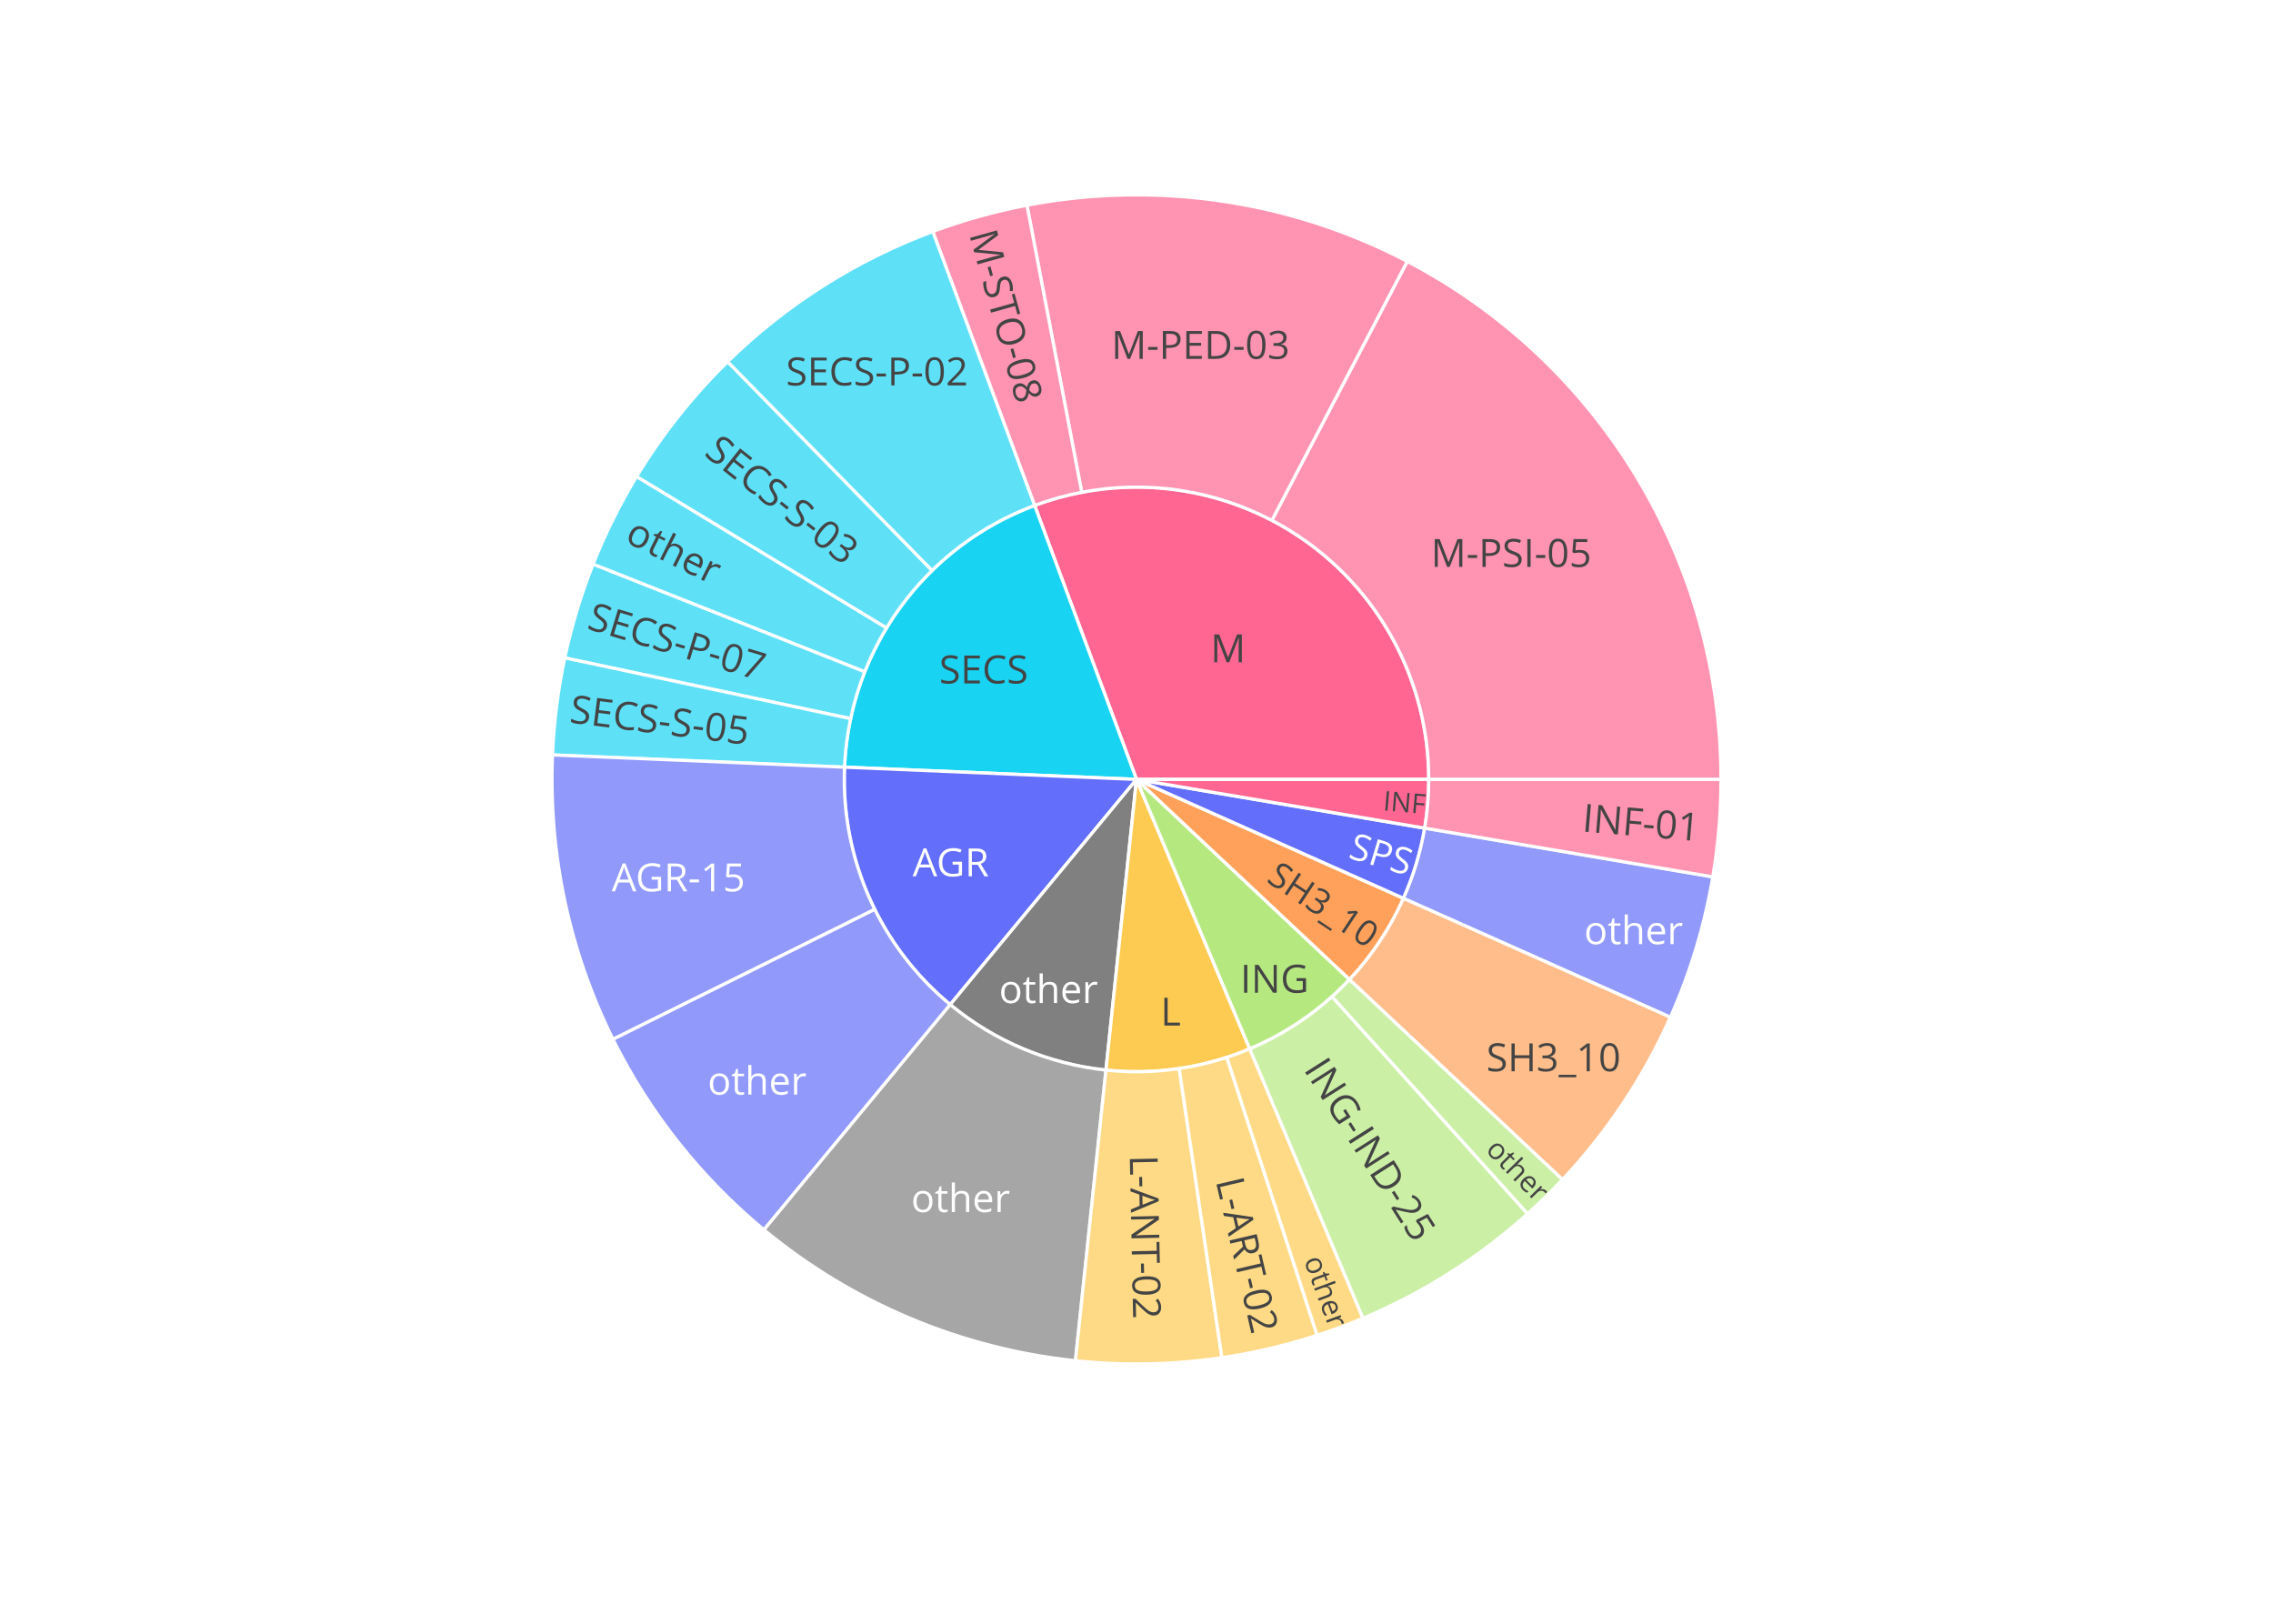
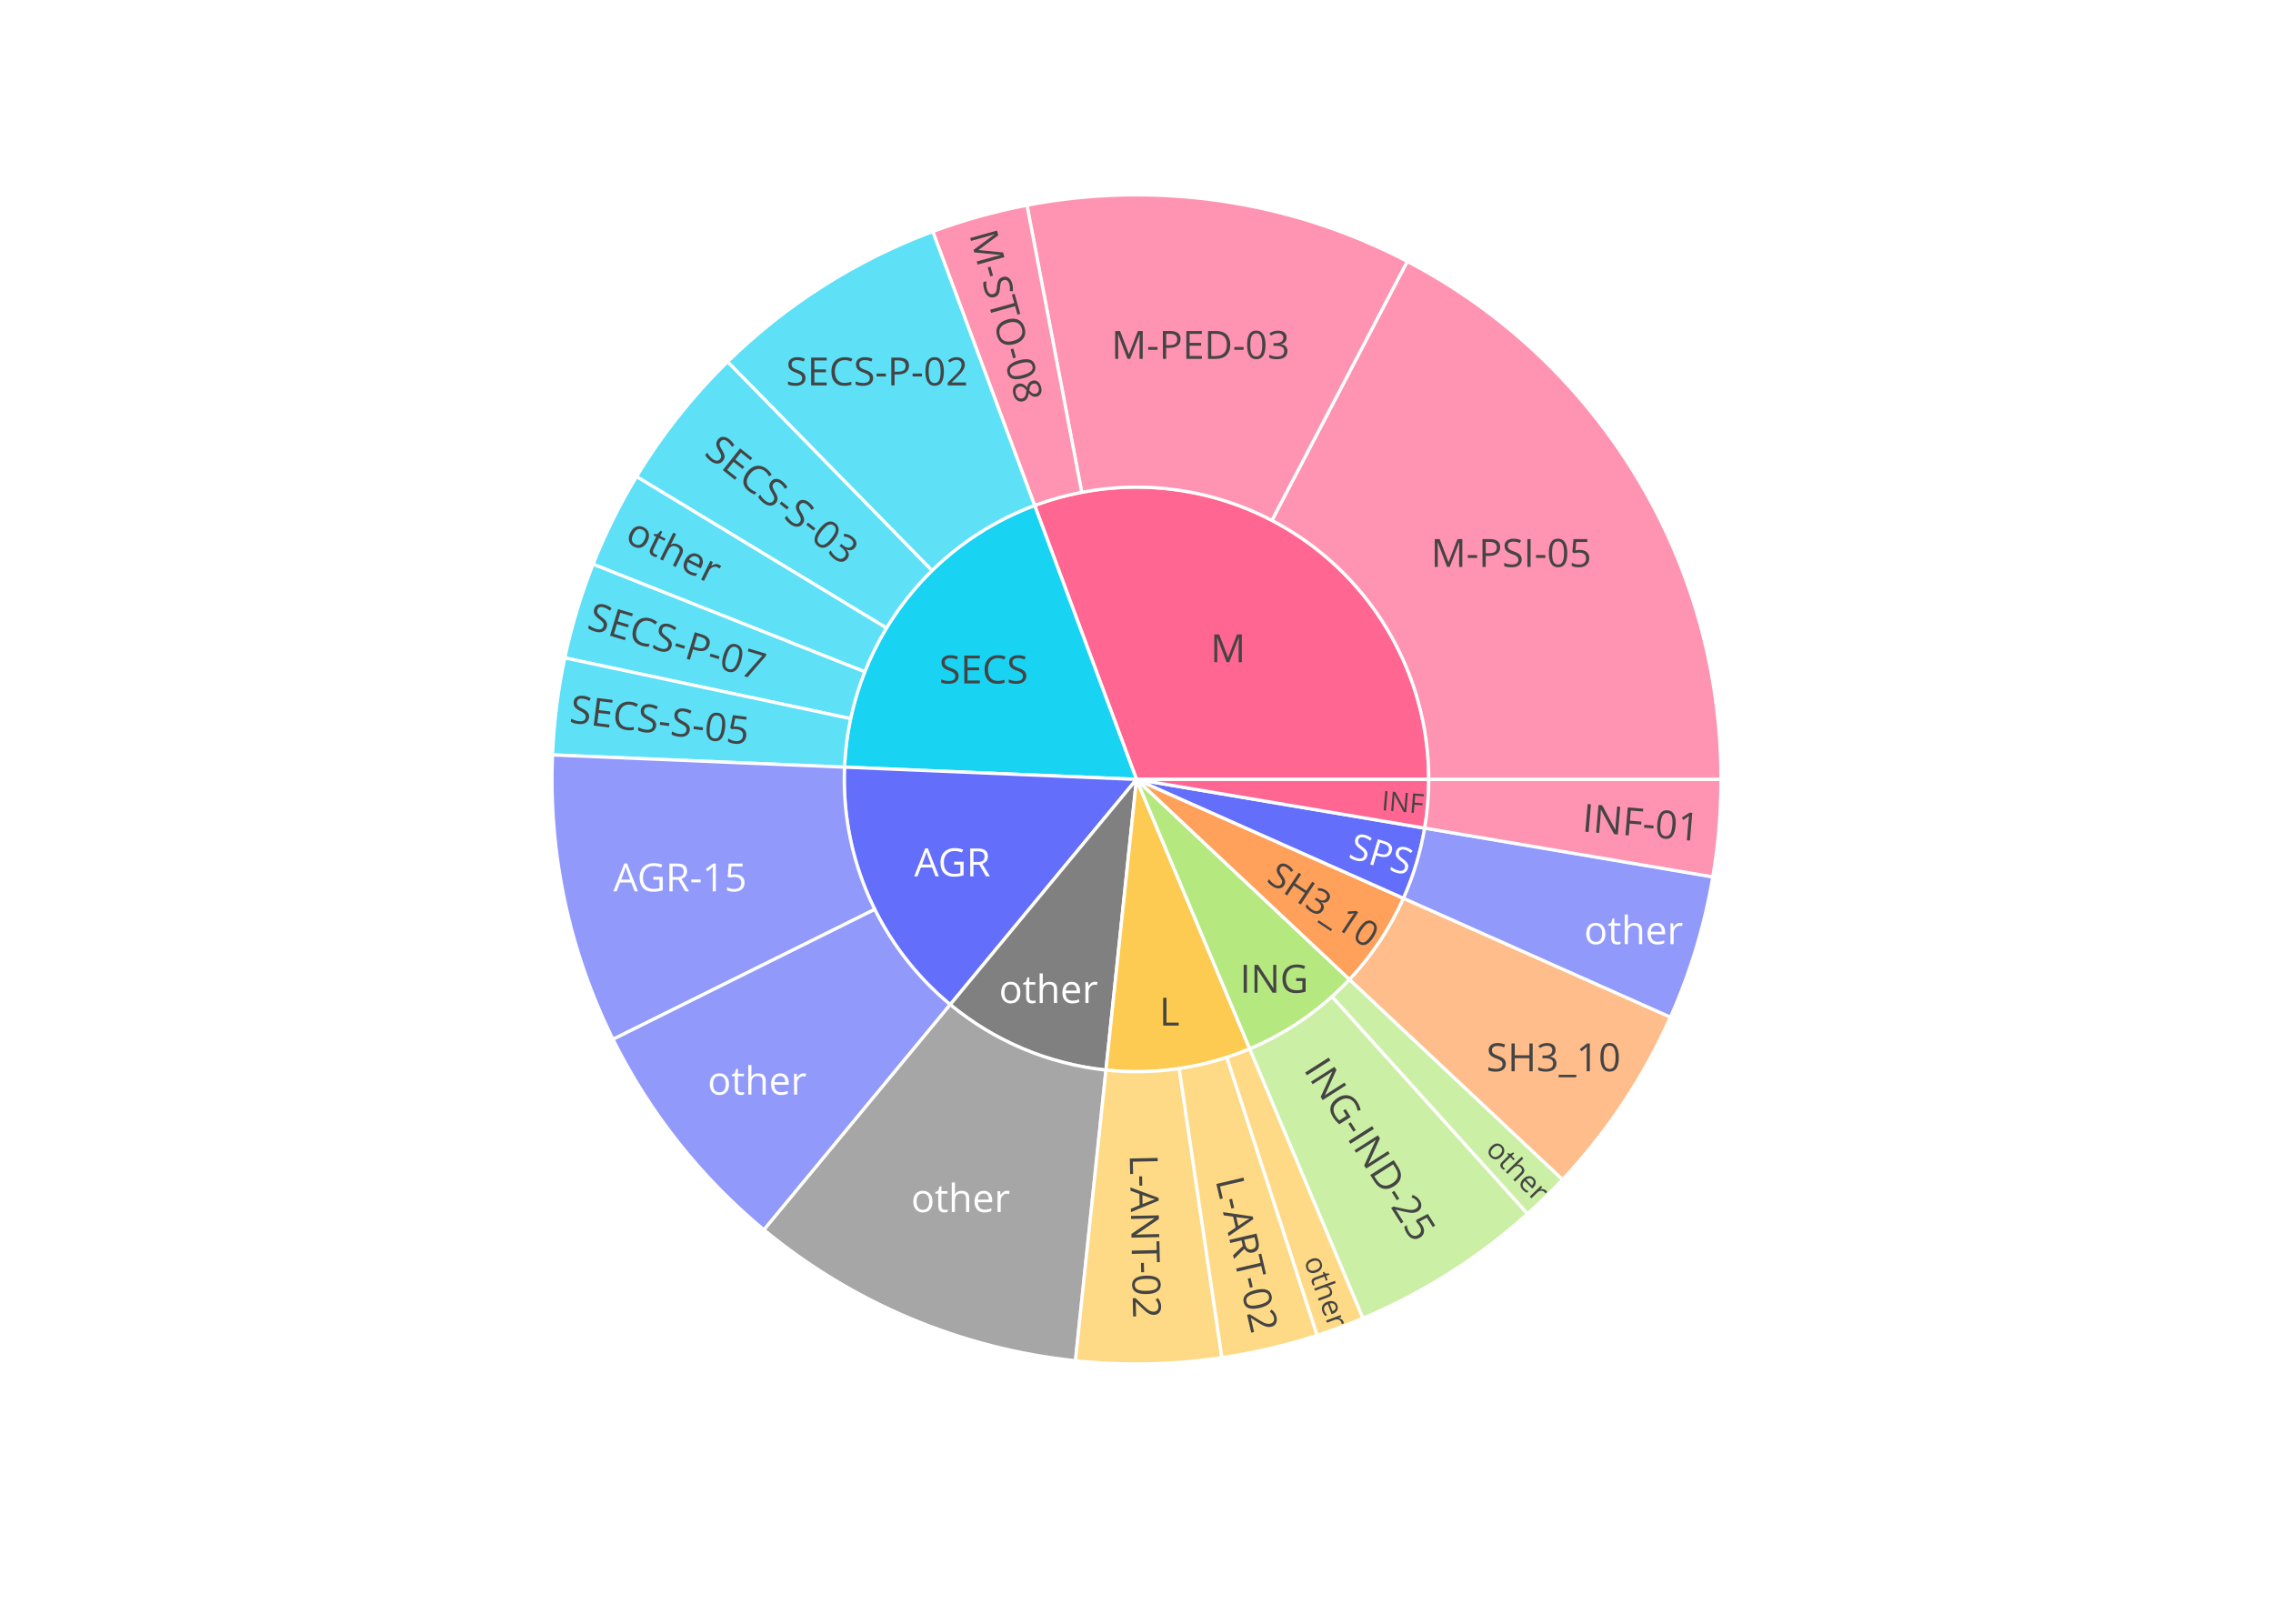
<svg xmlns="http://www.w3.org/2000/svg" class="main-svg" width="700" height="500" style="" viewBox="0 0 700 500">
  <rect x="0" y="0" width="700" height="500" style="fill: rgb(255, 255, 255); fill-opacity: 1;" />
-   <defs id="defs-6a8b5f">
+   <defs id="defs-6ae267">
    <g class="clips" />
    <g class="gradients" />
    <g class="patterns" />
  </defs>
  <g class="bglayer" />
  <g class="layer-below">
    <g class="imagelayer" />
    <g class="shapelayer" />
  </g>
  <g class="cartesianlayer" />
  <g class="polarlayer" />
  <g class="smithlayer" />
  <g class="ternarylayer" />
  <g class="geolayer" />
  <g class="funnelarealayer" />
  <g class="pielayer" />
  <g class="iciclelayer" />
  <g class="treemaplayer" />
  <g class="sunburstlayer">
    <g class="trace sunburst" stroke-linejoin="round" style="opacity: 1;">
      <g class="slice cursor-pointer">
        <path class="surface" d="M350,240L440,240A90,90 0,0,0 318.629,155.645L350,240A0,0 0,0,1 350,240Z" style="pointer-events: none; stroke-width: 1; fill: rgb(255, 102, 146); fill-opacity: 1; stroke: rgb(255, 255, 255); stroke-opacity: 1;" />
        <g class="slicetext">
          <text data-notex="1" class="slicetext" text-anchor="middle" x="0" y="0" style="font-family: 'Open Sans', verdana, arial, sans-serif; font-size: 12px; fill: rgb(68, 68, 68); fill-opacity: 1; white-space: pre;" transform="translate(378.2043,203.9193)">M</text>
        </g>
      </g>
      <g class="slice cursor-pointer">
        <path class="surface" d="M350,240L318.629,155.645A90,90 0,0,0 260.079,236.231L350,240A0,0 0,0,1 350,240Z" style="pointer-events: none; stroke-width: 1; fill: rgb(25, 211, 243); fill-opacity: 1; stroke: rgb(255, 255, 255); stroke-opacity: 1;" />
        <g class="slicetext">
-           <text data-notex="1" class="slicetext" text-anchor="middle" x="0" y="0" style="font-family: 'Open Sans', verdana, arial, sans-serif; font-size: 12px; fill: rgb(68, 68, 68); fill-opacity: 1; white-space: pre;" transform="translate(302.9233,210.445)">SECS</text>
+           <text data-notex="1" class="slicetext" text-anchor="middle" x="0" y="0" style="font-family: 'Open Sans', verdana, arial, sans-serif; font-size: 12px; fill: rgb(68, 68, 68); fill-opacity: 1; white-space: pre;" transform="translate(302.9194,210.445)">SECS</text>
        </g>
      </g>
      <g class="slice cursor-pointer">
        <path class="surface" d="M350,240L260.079,236.231A90,90 0,0,0 292.632,309.346L350,240A0,0 0,0,1 350,240Z" style="pointer-events: none; stroke-width: 1; fill: rgb(99, 110, 250); fill-opacity: 1; stroke: rgb(255, 255, 255); stroke-opacity: 1;" />
        <g class="slicetext">
-           <text data-notex="1" class="slicetext" text-anchor="middle" x="0" y="0" style="font-family: 'Open Sans', verdana, arial, sans-serif; font-size: 12px; fill: rgb(255, 255, 255); fill-opacity: 1; white-space: pre;" transform="translate(292.7995,269.8395)">AGR</text>
+           <text data-notex="1" class="slicetext" text-anchor="middle" x="0" y="0" style="font-family: 'Open Sans', verdana, arial, sans-serif; font-size: 12px; fill: rgb(255, 255, 255); fill-opacity: 1; white-space: pre;" transform="translate(293.2897,269.8395)">AGR</text>
        </g>
      </g>
      <g class="slice cursor-pointer">
        <path class="surface" d="M350,240L292.632,309.346A90,90 0,0,0 340.592,329.507L350,240A0,0 0,0,1 350,240Z" style="pointer-events: none; stroke-width: 1; fill: rgb(128, 128, 128); fill-opacity: 1; stroke: rgb(255, 255, 255); stroke-opacity: 1;" />
        <g class="slicetext">
-           <text data-notex="1" class="slicetext" text-anchor="middle" x="0" y="0" style="font-family: 'Open Sans', verdana, arial, sans-serif; font-size: 12px; fill: rgb(255, 255, 255); fill-opacity: 1; white-space: pre;" transform="translate(322.8949,308.8643)">other</text>
+           <text data-notex="1" class="slicetext" text-anchor="middle" x="0" y="0" style="font-family: 'Open Sans', verdana, arial, sans-serif; font-size: 12px; fill: rgb(255, 255, 255); fill-opacity: 1; white-space: pre;" transform="translate(322.8968,308.8643)">other</text>
        </g>
      </g>
      <g class="slice cursor-pointer">
        <path class="surface" d="M350,240L340.592,329.507A90,90 0,0,0 384.876,322.968L350,240A0,0 0,0,1 350,240Z" style="pointer-events: none; stroke-width: 1; fill: rgb(254, 203, 82); fill-opacity: 1; stroke: rgb(255, 255, 255); stroke-opacity: 1;" />
        <g class="slicetext">
-           <text data-notex="1" class="slicetext" text-anchor="middle" x="0" y="0" style="font-family: 'Open Sans', verdana, arial, sans-serif; font-size: 12px; fill: rgb(68, 68, 68); fill-opacity: 1; white-space: pre;" transform="translate(360.529,315.8023)">L</text>
+           <text data-notex="1" class="slicetext" text-anchor="middle" x="0" y="0" style="font-family: 'Open Sans', verdana, arial, sans-serif; font-size: 12px; fill: rgb(68, 68, 68); fill-opacity: 1; white-space: pre;" transform="translate(360.1618,315.8023)">L</text>
        </g>
      </g>
      <g class="slice cursor-pointer">
        <path class="surface" d="M350,240L384.876,322.968A90,90 0,0,0 415.607,301.609L350,240A0,0 0,0,1 350,240Z" style="pointer-events: none; stroke-width: 1; fill: rgb(182, 232, 128); fill-opacity: 1; stroke: rgb(255, 255, 255); stroke-opacity: 1;" />
        <g class="slicetext">
-           <text data-notex="1" class="slicetext" text-anchor="middle" x="0" y="0" style="font-family: 'Open Sans', verdana, arial, sans-serif; font-size: 12px; fill: rgb(68, 68, 68); fill-opacity: 1; white-space: pre;" transform="translate(392.5232,305.6828)">ING</text>
+           <text data-notex="1" class="slicetext" text-anchor="middle" x="0" y="0" style="font-family: 'Open Sans', verdana, arial, sans-serif; font-size: 12px; fill: rgb(68, 68, 68); fill-opacity: 1; white-space: pre;" transform="translate(392.3923,305.6828)">ING</text>
        </g>
      </g>
      <g class="slice cursor-pointer">
        <path class="surface" d="M350,240L415.607,301.609A90,90 0,0,0 432.219,276.606L350,240A0,0 0,0,1 350,240Z" style="pointer-events: none; stroke-width: 1; fill: rgb(255, 161, 90); fill-opacity: 1; stroke: rgb(255, 255, 255); stroke-opacity: 1;" />
        <g class="slicetext">
-           <text data-notex="1" class="slicetext" text-anchor="middle" x="0" y="0" style="font-family: 'Open Sans', verdana, arial, sans-serif; font-size: 12px; fill: rgb(68, 68, 68); fill-opacity: 1; white-space: pre;" transform="translate(405.4347,281.7535)scale(0.9111825)rotate(33.6)">SH3_10</text>
+           <text data-notex="1" class="slicetext" text-anchor="middle" x="0" y="0" style="font-family: 'Open Sans', verdana, arial, sans-serif; font-size: 12px; fill: rgb(68, 68, 68); fill-opacity: 1; white-space: pre;" transform="translate(405.4643,281.7804)scale(0.9125108)rotate(33.6)">SH3_10</text>
        </g>
      </g>
      <g class="slice cursor-pointer">
        <path class="surface" d="M350,240L432.219,276.606A90,90 0,0,0 438.74,255.009L350,240A0,0 0,0,1 350,240Z" style="pointer-events: none; stroke-width: 1; fill: rgb(99, 110, 250); fill-opacity: 1; stroke: rgb(255, 255, 255); stroke-opacity: 1;" />
        <g class="slicetext">
-           <text data-notex="1" class="slicetext" text-anchor="middle" x="0" y="0" style="font-family: 'Open Sans', verdana, arial, sans-serif; font-size: 12px; fill: rgb(255, 255, 255); fill-opacity: 1; white-space: pre;" transform="translate(424.2139,266.868)scale(0.9491187)rotate(16.8)">SPS</text>
+           <text data-notex="1" class="slicetext" text-anchor="middle" x="0" y="0" style="font-family: 'Open Sans', verdana, arial, sans-serif; font-size: 12px; fill: rgb(255, 255, 255); fill-opacity: 1; white-space: pre;" transform="translate(424.2162,266.8692)scale(0.9492438)rotate(16.8)">SPS</text>
        </g>
      </g>
      <g class="slice cursor-pointer">
        <path class="surface" d="M350,240L438.74,255.009A90,90 0,0,0 440,240L350,240A0,0 0,0,1 350,240Z" style="pointer-events: none; stroke-width: 1; fill: rgb(255, 102, 146); fill-opacity: 1; stroke: rgb(255, 255, 255); stroke-opacity: 1;" />
        <g class="slicetext">
-           <text data-notex="1" class="slicetext" text-anchor="middle" x="0" y="0" style="font-family: 'Open Sans', verdana, arial, sans-serif; font-size: 12px; fill: rgb(68, 68, 68); fill-opacity: 1; white-space: pre;" transform="translate(432.2552,250.0651)scale(0.6993106)rotate(4.8)">INF</text>
+           <text data-notex="1" class="slicetext" text-anchor="middle" x="0" y="0" style="font-family: 'Open Sans', verdana, arial, sans-serif; font-size: 12px; fill: rgb(68, 68, 68); fill-opacity: 1; white-space: pre;" transform="translate(431.7367,250.0009)scale(0.6947357)rotate(4.8)">INF</text>
        </g>
      </g>
      <g class="slice">
        <path class="surface" d="M440,240L530,240A180,180 0,0,0 433.393,80.483L391.697,160.242A90,90 0,0,1 440,240Z" style="pointer-events: none; stroke-width: 1; fill: rgb(255, 102, 146); fill-opacity: 1; stroke: rgb(255, 255, 255); stroke-opacity: 1; opacity: 0.7;" />
        <g class="slicetext">
          <text data-notex="1" class="slicetext" text-anchor="middle" x="0" y="0" style="font-family: 'Open Sans', verdana, arial, sans-serif; font-size: 12px; fill: rgb(68, 68, 68); fill-opacity: 1; white-space: pre;" transform="translate(465.4058,174.5664)">M-PSI-05</text>
        </g>
      </g>
      <g class="slice">
        <path class="surface" d="M391.697,160.242L433.393,80.483A180,180 0,0,0 316.271,63.188L333.136,151.594A90,90 0,0,1 391.697,160.242Z" style="pointer-events: none; stroke-width: 1; fill: rgb(255, 102, 146); fill-opacity: 1; stroke: rgb(255, 255, 255); stroke-opacity: 1; opacity: 0.7;" />
        <g class="slicetext">
          <text data-notex="1" class="slicetext" text-anchor="middle" x="0" y="0" style="font-family: 'Open Sans', verdana, arial, sans-serif; font-size: 12px; fill: rgb(68, 68, 68); fill-opacity: 1; white-space: pre;" transform="translate(369.724,110.4993)">M-PED-03</text>
        </g>
      </g>
      <g class="slice">
        <path class="surface" d="M333.136,151.594L316.271,63.188A180,180 0,0,0 287.257,71.289L318.629,155.645A90,90 0,0,1 333.136,151.594Z" style="pointer-events: none; stroke-width: 1; fill: rgb(255, 102, 146); fill-opacity: 1; stroke: rgb(255, 255, 255); stroke-opacity: 1; opacity: 0.7;" />
        <g class="slicetext">
-           <text data-notex="1" class="slicetext" text-anchor="middle" x="0" y="0" style="font-family: 'Open Sans', verdana, arial, sans-serif; font-size: 12px; fill: rgb(68, 68, 68); fill-opacity: 1; white-space: pre;" transform="translate(305.7961,98.41304)rotate(74.4)">M-STO-08</text>
+           <text data-notex="1" class="slicetext" text-anchor="middle" x="0" y="0" style="font-family: 'Open Sans', verdana, arial, sans-serif; font-size: 12px; fill: rgb(68, 68, 68); fill-opacity: 1; white-space: pre;" transform="translate(305.8118,98.46933)rotate(74.4)">M-STO-08</text>
        </g>
      </g>
      <g class="slice">
        <path class="surface" d="M318.629,155.645L287.257,71.289A180,180 0,0,0 224.061,111.395L287.03,175.697A90,90 0,0,1 318.629,155.645Z" style="pointer-events: none; stroke-width: 1; fill: rgb(25, 211, 243); fill-opacity: 1; stroke: rgb(255, 255, 255); stroke-opacity: 1; opacity: 0.7;" />
        <g class="slicetext">
-           <text data-notex="1" class="slicetext" text-anchor="middle" x="0" y="0" style="font-family: 'Open Sans', verdana, arial, sans-serif; font-size: 12px; fill: rgb(68, 68, 68); fill-opacity: 1; white-space: pre;" transform="translate(270.087,118.6803)">SECS-P-02</text>
+           <text data-notex="1" class="slicetext" text-anchor="middle" x="0" y="0" style="font-family: 'Open Sans', verdana, arial, sans-serif; font-size: 12px; fill: rgb(68, 68, 68); fill-opacity: 1; white-space: pre;" transform="translate(270.0889,118.6803)">SECS-P-02</text>
        </g>
      </g>
      <g class="slice">
        <path class="surface" d="M287.03,175.697L224.061,111.395A180,180 0,0,0 196.034,146.755L273.017,193.378A90,90 0,0,1 287.03,175.697Z" style="pointer-events: none; stroke-width: 1; fill: rgb(25, 211, 243); fill-opacity: 1; stroke: rgb(255, 255, 255); stroke-opacity: 1; opacity: 0.7;" />
        <g class="slicetext">
-           <text data-notex="1" class="slicetext" text-anchor="middle" x="0" y="0" style="font-family: 'Open Sans', verdana, arial, sans-serif; font-size: 12px; fill: rgb(68, 68, 68); fill-opacity: 1; white-space: pre;" transform="translate(238.2563,157.1751)rotate(38.4)">SECS-S-03</text>
+           <text data-notex="1" class="slicetext" text-anchor="middle" x="0" y="0" style="font-family: 'Open Sans', verdana, arial, sans-serif; font-size: 12px; fill: rgb(68, 68, 68); fill-opacity: 1; white-space: pre;" transform="translate(238.2469,157.1677)rotate(38.4)">SECS-S-03</text>
        </g>
      </g>
      <g class="slice">
        <path class="surface" d="M273.017,193.378L196.034,146.755A180,180 0,0,0 182.64,173.738L266.32,206.869A90,90 0,0,1 273.017,193.378Z" style="pointer-events: none; stroke-width: 1; fill: rgb(25, 211, 243); fill-opacity: 1; stroke: rgb(255, 255, 255); stroke-opacity: 1; opacity: 0.7;" />
        <g class="slicetext">
-           <text data-notex="1" class="slicetext" text-anchor="middle" x="0" y="0" style="font-family: 'Open Sans', verdana, arial, sans-serif; font-size: 12px; fill: rgb(68, 68, 68); fill-opacity: 1; white-space: pre;" transform="translate(205.7267,173.406)rotate(26.4)">other</text>
+           <text data-notex="1" class="slicetext" text-anchor="middle" x="0" y="0" style="font-family: 'Open Sans', verdana, arial, sans-serif; font-size: 12px; fill: rgb(68, 68, 68); fill-opacity: 1; white-space: pre;" transform="translate(205.7338,173.4096)rotate(26.4)">other</text>
        </g>
      </g>
      <g class="slice">
        <path class="surface" d="M266.32,206.869L182.64,173.738A180,180 0,0,0 173.933,202.576L261.967,221.288A90,90 0,0,1 266.32,206.869Z" style="pointer-events: none; stroke-width: 1; fill: rgb(25, 211, 243); fill-opacity: 1; stroke: rgb(255, 255, 255); stroke-opacity: 1; opacity: 0.7;" />
        <g class="slicetext">
-           <text data-notex="1" class="slicetext" text-anchor="middle" x="0" y="0" style="font-family: 'Open Sans', verdana, arial, sans-serif; font-size: 12px; fill: rgb(68, 68, 68); fill-opacity: 1; white-space: pre;" transform="translate(207.292,201.6145)rotate(16.8)">SECS-P-07</text>
+           <text data-notex="1" class="slicetext" text-anchor="middle" x="0" y="0" style="font-family: 'Open Sans', verdana, arial, sans-serif; font-size: 12px; fill: rgb(68, 68, 68); fill-opacity: 1; white-space: pre;" transform="translate(207.2816,201.6114)rotate(16.8)">SECS-P-07</text>
        </g>
      </g>
      <g class="slice">
        <path class="surface" d="M261.967,221.288L173.933,202.576A180,180 0,0,0 170.158,232.462L260.079,236.231A90,90 0,0,1 261.967,221.288Z" style="pointer-events: none; stroke-width: 1; fill: rgb(25, 211, 243); fill-opacity: 1; stroke: rgb(255, 255, 255); stroke-opacity: 1; opacity: 0.7;" />
        <g class="slicetext">
-           <text data-notex="1" class="slicetext" text-anchor="middle" x="0" y="0" style="font-family: 'Open Sans', verdana, arial, sans-serif; font-size: 12px; fill: rgb(68, 68, 68); fill-opacity: 1; white-space: pre;" transform="translate(202.6563,225.9219)rotate(7.2)">SECS-S-05</text>
+           <text data-notex="1" class="slicetext" text-anchor="middle" x="0" y="0" style="font-family: 'Open Sans', verdana, arial, sans-serif; font-size: 12px; fill: rgb(68, 68, 68); fill-opacity: 1; white-space: pre;" transform="translate(202.6454,225.9206)rotate(7.2)">SECS-S-05</text>
        </g>
      </g>
      <g class="slice">
        <path class="surface" d="M260.079,236.231L170.158,232.462A180,180 0,0,0 188.772,320.034L269.386,280.017A90,90 0,0,1 260.079,236.231Z" style="pointer-events: none; stroke-width: 1; fill: rgb(99, 110, 250); fill-opacity: 1; stroke: rgb(255, 255, 255); stroke-opacity: 1; opacity: 0.7;" />
        <g class="slicetext">
-           <text data-notex="1" class="slicetext" text-anchor="middle" x="0" y="0" style="font-family: 'Open Sans', verdana, arial, sans-serif; font-size: 12px; fill: rgb(255, 255, 255); fill-opacity: 1; white-space: pre;" transform="translate(208.9306,274.4707)">AGR-15</text>
+           <text data-notex="1" class="slicetext" text-anchor="middle" x="0" y="0" style="font-family: 'Open Sans', verdana, arial, sans-serif; font-size: 12px; fill: rgb(255, 255, 255); fill-opacity: 1; white-space: pre;" transform="translate(209.4345,274.4707)">AGR-15</text>
        </g>
      </g>
      <g class="slice">
        <path class="surface" d="M269.386,280.017L188.772,320.034A180,180 0,0,0 235.264,378.692L292.632,309.346A90,90 0,0,1 269.386,280.017Z" style="pointer-events: none; stroke-width: 1; fill: rgb(99, 110, 250); fill-opacity: 1; stroke: rgb(255, 255, 255); stroke-opacity: 1; opacity: 0.7;" />
        <g class="slicetext">
-           <text data-notex="1" class="slicetext" text-anchor="middle" x="0" y="0" style="font-family: 'Open Sans', verdana, arial, sans-serif; font-size: 12px; fill: rgb(255, 255, 255); fill-opacity: 1; white-space: pre;" transform="translate(233.1671,337.0619)">other</text>
+           <text data-notex="1" class="slicetext" text-anchor="middle" x="0" y="0" style="font-family: 'Open Sans', verdana, arial, sans-serif; font-size: 12px; fill: rgb(255, 255, 255); fill-opacity: 1; white-space: pre;" transform="translate(233.1691,337.0619)">other</text>
        </g>
      </g>
      <g class="slice">
        <path class="surface" d="M292.632,309.346L235.264,378.692A180,180 0,0,0 331.185,419.014L340.592,329.507A90,90 0,0,1 292.632,309.346Z" style="pointer-events: none; stroke-width: 1; fill: rgb(128, 128, 128); fill-opacity: 1; stroke: rgb(255, 255, 255); stroke-opacity: 1; opacity: 0.7;" />
        <g class="slicetext">
-           <text data-notex="1" class="slicetext" text-anchor="middle" x="0" y="0" style="font-family: 'Open Sans', verdana, arial, sans-serif; font-size: 12px; fill: rgb(255, 255, 255); fill-opacity: 1; white-space: pre;" transform="translate(295.8386,373.2287)">other</text>
+           <text data-notex="1" class="slicetext" text-anchor="middle" x="0" y="0" style="font-family: 'Open Sans', verdana, arial, sans-serif; font-size: 12px; fill: rgb(255, 255, 255); fill-opacity: 1; white-space: pre;" transform="translate(295.8406,373.2287)">other</text>
        </g>
      </g>
      <g class="slice">
        <path class="surface" d="M340.592,329.507L331.185,419.014A180,180 0,0,0 376.295,418.069L363.147,329.035A90,90 0,0,1 340.592,329.507Z" style="pointer-events: none; stroke-width: 1; fill: rgb(254, 203, 82); fill-opacity: 1; stroke: rgb(255, 255, 255); stroke-opacity: 1; opacity: 0.7;" />
        <g class="slicetext">
-           <text data-notex="1" class="slicetext" text-anchor="middle" x="0" y="0" style="font-family: 'Open Sans', verdana, arial, sans-serif; font-size: 12px; fill: rgb(68, 68, 68); fill-opacity: 1; white-space: pre;" transform="translate(348.4525,380.9986)rotate(88.8)">L-ANT-02</text>
+           <text data-notex="1" class="slicetext" text-anchor="middle" x="0" y="0" style="font-family: 'Open Sans', verdana, arial, sans-serif; font-size: 12px; fill: rgb(68, 68, 68); fill-opacity: 1; white-space: pre;" transform="translate(348.4483,380.7986)rotate(88.8)">L-ANT-02</text>
        </g>
      </g>
      <g class="slice">
        <path class="surface" d="M363.147,329.035L376.295,418.069A180,180 0,0,0 405.623,411.19L377.812,325.595A90,90 0,0,1 363.147,329.035Z" style="pointer-events: none; stroke-width: 1; fill: rgb(254, 203, 82); fill-opacity: 1; stroke: rgb(255, 255, 255); stroke-opacity: 1; opacity: 0.7;" />
        <g class="slicetext">
-           <text data-notex="1" class="slicetext" text-anchor="middle" x="0" y="0" style="font-family: 'Open Sans', verdana, arial, sans-serif; font-size: 12px; fill: rgb(68, 68, 68); fill-opacity: 1; white-space: pre;" transform="translate(379.9494,387.3966)rotate(76.8)">L-ART-02</text>
+           <text data-notex="1" class="slicetext" text-anchor="middle" x="0" y="0" style="font-family: 'Open Sans', verdana, arial, sans-serif; font-size: 12px; fill: rgb(68, 68, 68); fill-opacity: 1; white-space: pre;" transform="translate(379.9068,387.2146)rotate(76.8)">L-ART-02</text>
        </g>
      </g>
      <g class="slice">
        <path class="surface" d="M377.812,325.595L405.623,411.19A180,180 0,0,0 419.753,405.935L384.876,322.968A90,90 0,0,1 377.812,325.595Z" style="pointer-events: none; stroke-width: 1; fill: rgb(254, 203, 82); fill-opacity: 1; stroke: rgb(255, 255, 255); stroke-opacity: 1; opacity: 0.7;" />
        <g class="slicetext">
-           <text data-notex="1" class="slicetext" text-anchor="middle" x="0" y="0" style="font-family: 'Open Sans', verdana, arial, sans-serif; font-size: 12px; fill: rgb(68, 68, 68); fill-opacity: 1; white-space: pre;" transform="translate(405.4382,398.6873)scale(0.7450526)rotate(69.6)">other</text>
+           <text data-notex="1" class="slicetext" text-anchor="middle" x="0" y="0" style="font-family: 'Open Sans', verdana, arial, sans-serif; font-size: 12px; fill: rgb(68, 68, 68); fill-opacity: 1; white-space: pre;" transform="translate(405.4375,398.6849)scale(0.7450152)rotate(69.6)">other</text>
        </g>
      </g>
      <g class="slice">
        <path class="surface" d="M384.876,322.968L419.753,405.935A180,180 0,0,0 470.444,373.766L410.222,306.883A90,90 0,0,1 384.876,322.968Z" style="pointer-events: none; stroke-width: 1; fill: rgb(182, 232, 128); fill-opacity: 1; stroke: rgb(255, 255, 255); stroke-opacity: 1; opacity: 0.7;" />
        <g class="slicetext">
-           <text data-notex="1" class="slicetext" text-anchor="middle" x="0" y="0" style="font-family: 'Open Sans', verdana, arial, sans-serif; font-size: 12px; fill: rgb(68, 68, 68); fill-opacity: 1; white-space: pre;" transform="translate(418.3952,356.1719)rotate(57.6)">ING-IND-25</text>
+           <text data-notex="1" class="slicetext" text-anchor="middle" x="0" y="0" style="font-family: 'Open Sans', verdana, arial, sans-serif; font-size: 12px; fill: rgb(68, 68, 68); fill-opacity: 1; white-space: pre;" transform="translate(418.3955,356.1724)rotate(57.6)">ING-IND-25</text>
        </g>
      </g>
      <g class="slice">
        <path class="surface" d="M410.222,306.883L470.444,373.766A180,180 0,0,0 481.214,363.218L415.607,301.609A90,90 0,0,1 410.222,306.883Z" style="pointer-events: none; stroke-width: 1; fill: rgb(182, 232, 128); fill-opacity: 1; stroke: rgb(255, 255, 255); stroke-opacity: 1; opacity: 0.7;" />
        <g class="slicetext">
-           <text data-notex="1" class="slicetext" text-anchor="middle" x="0" y="0" style="font-family: 'Open Sans', verdana, arial, sans-serif; font-size: 12px; fill: rgb(68, 68, 68); fill-opacity: 1; white-space: pre;" transform="translate(465.1892,362.4193)scale(0.7450526)rotate(45.6)">other</text>
+           <text data-notex="1" class="slicetext" text-anchor="middle" x="0" y="0" style="font-family: 'Open Sans', verdana, arial, sans-serif; font-size: 12px; fill: rgb(68, 68, 68); fill-opacity: 1; white-space: pre;" transform="translate(465.1877,362.4174)scale(0.7450152)rotate(45.6)">other</text>
        </g>
      </g>
      <g class="slice">
        <path class="surface" d="M415.607,301.609L481.214,363.218A180,180 0,0,0 514.438,313.213L432.219,276.606A90,90 0,0,1 415.607,301.609Z" style="pointer-events: none; stroke-width: 1; fill: rgb(255, 161, 90); fill-opacity: 1; stroke: rgb(255, 255, 255); stroke-opacity: 1; opacity: 0.7;" />
        <g class="slicetext">
-           <text data-notex="1" class="slicetext" text-anchor="middle" x="0" y="0" style="font-family: 'Open Sans', verdana, arial, sans-serif; font-size: 12px; fill: rgb(68, 68, 68); fill-opacity: 1; white-space: pre;" transform="translate(478.4292,329.8729)">SH3_10</text>
+           <text data-notex="1" class="slicetext" text-anchor="middle" x="0" y="0" style="font-family: 'Open Sans', verdana, arial, sans-serif; font-size: 12px; fill: rgb(68, 68, 68); fill-opacity: 1; white-space: pre;" transform="translate(478.4341,329.8729)">SH3_10</text>
        </g>
      </g>
      <g class="slice">
        <path class="surface" d="M432.219,276.606L514.438,313.213A180,180 0,0,0 527.479,270.018L438.74,255.009A90,90 0,0,1 432.219,276.606Z" style="pointer-events: none; stroke-width: 1; fill: rgb(99, 110, 250); fill-opacity: 1; stroke: rgb(255, 255, 255); stroke-opacity: 1; opacity: 0.7;" />
        <g class="slicetext">
-           <text data-notex="1" class="slicetext" text-anchor="middle" x="0" y="0" style="font-family: 'Open Sans', verdana, arial, sans-serif; font-size: 12px; fill: rgb(255, 255, 255); fill-opacity: 1; white-space: pre;" transform="translate(503.0769,290.7314)">other</text>
+           <text data-notex="1" class="slicetext" text-anchor="middle" x="0" y="0" style="font-family: 'Open Sans', verdana, arial, sans-serif; font-size: 12px; fill: rgb(255, 255, 255); fill-opacity: 1; white-space: pre;" transform="translate(503.0789,290.7314)">other</text>
        </g>
      </g>
      <g class="slice">
        <path class="surface" d="M438.74,255.009L527.479,270.018A180,180 0,0,0 530,240L440,240A90,90 0,0,1 438.74,255.009Z" style="pointer-events: none; stroke-width: 1; fill: rgb(255, 102, 146); fill-opacity: 1; stroke: rgb(255, 255, 255); stroke-opacity: 1; opacity: 0.7;" />
        <g class="slicetext">
          <text data-notex="1" class="slicetext" text-anchor="middle" x="0" y="0" style="font-family: 'Open Sans', verdana, arial, sans-serif; font-size: 12px; fill: rgb(68, 68, 68); fill-opacity: 1; white-space: pre;" transform="translate(505.0843,257.5386)rotate(4.8)">INF-01</text>
        </g>
      </g>
    </g>
  </g>
  <g class="glimages" />
-   <defs id="topdefs-6a8b5f">
+   <defs id="topdefs-6ae267">
    <g class="clips" />
  </defs>
  <g class="layer-above">
    <g class="imagelayer" />
    <g class="shapelayer" />
  </g>
  <g class="infolayer">
    <g class="g-gtitle" />
  </g>
</svg>
